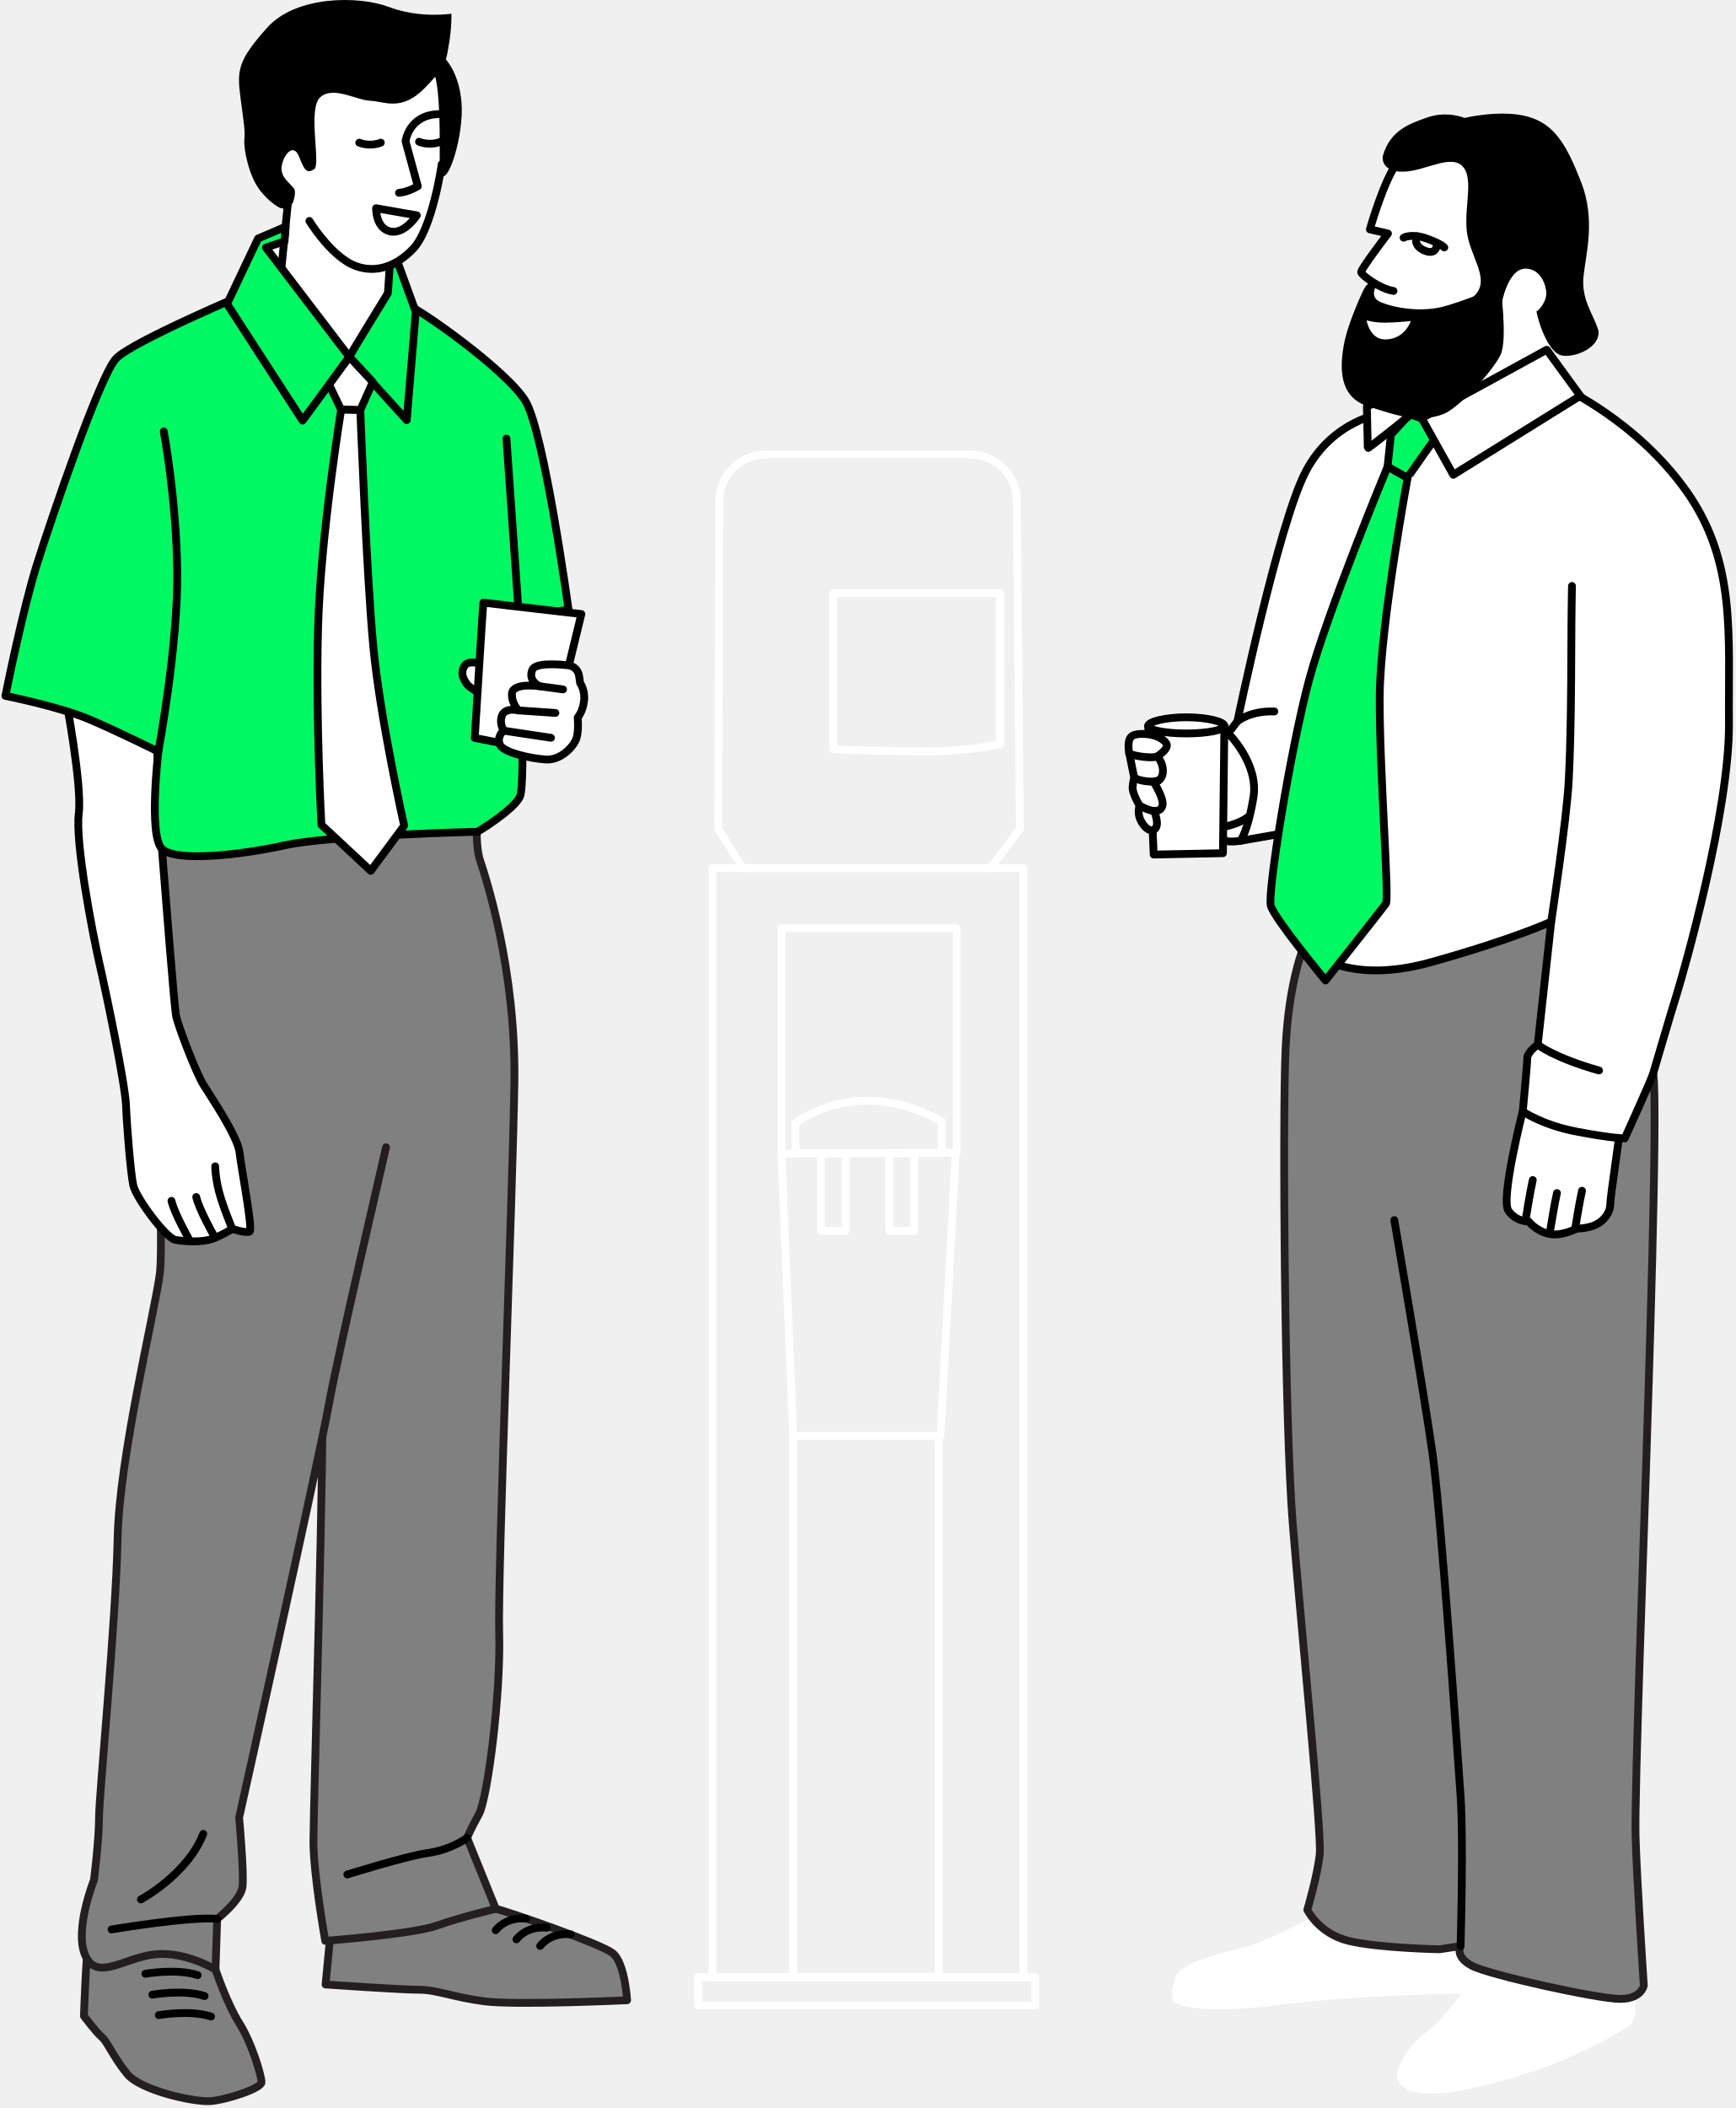
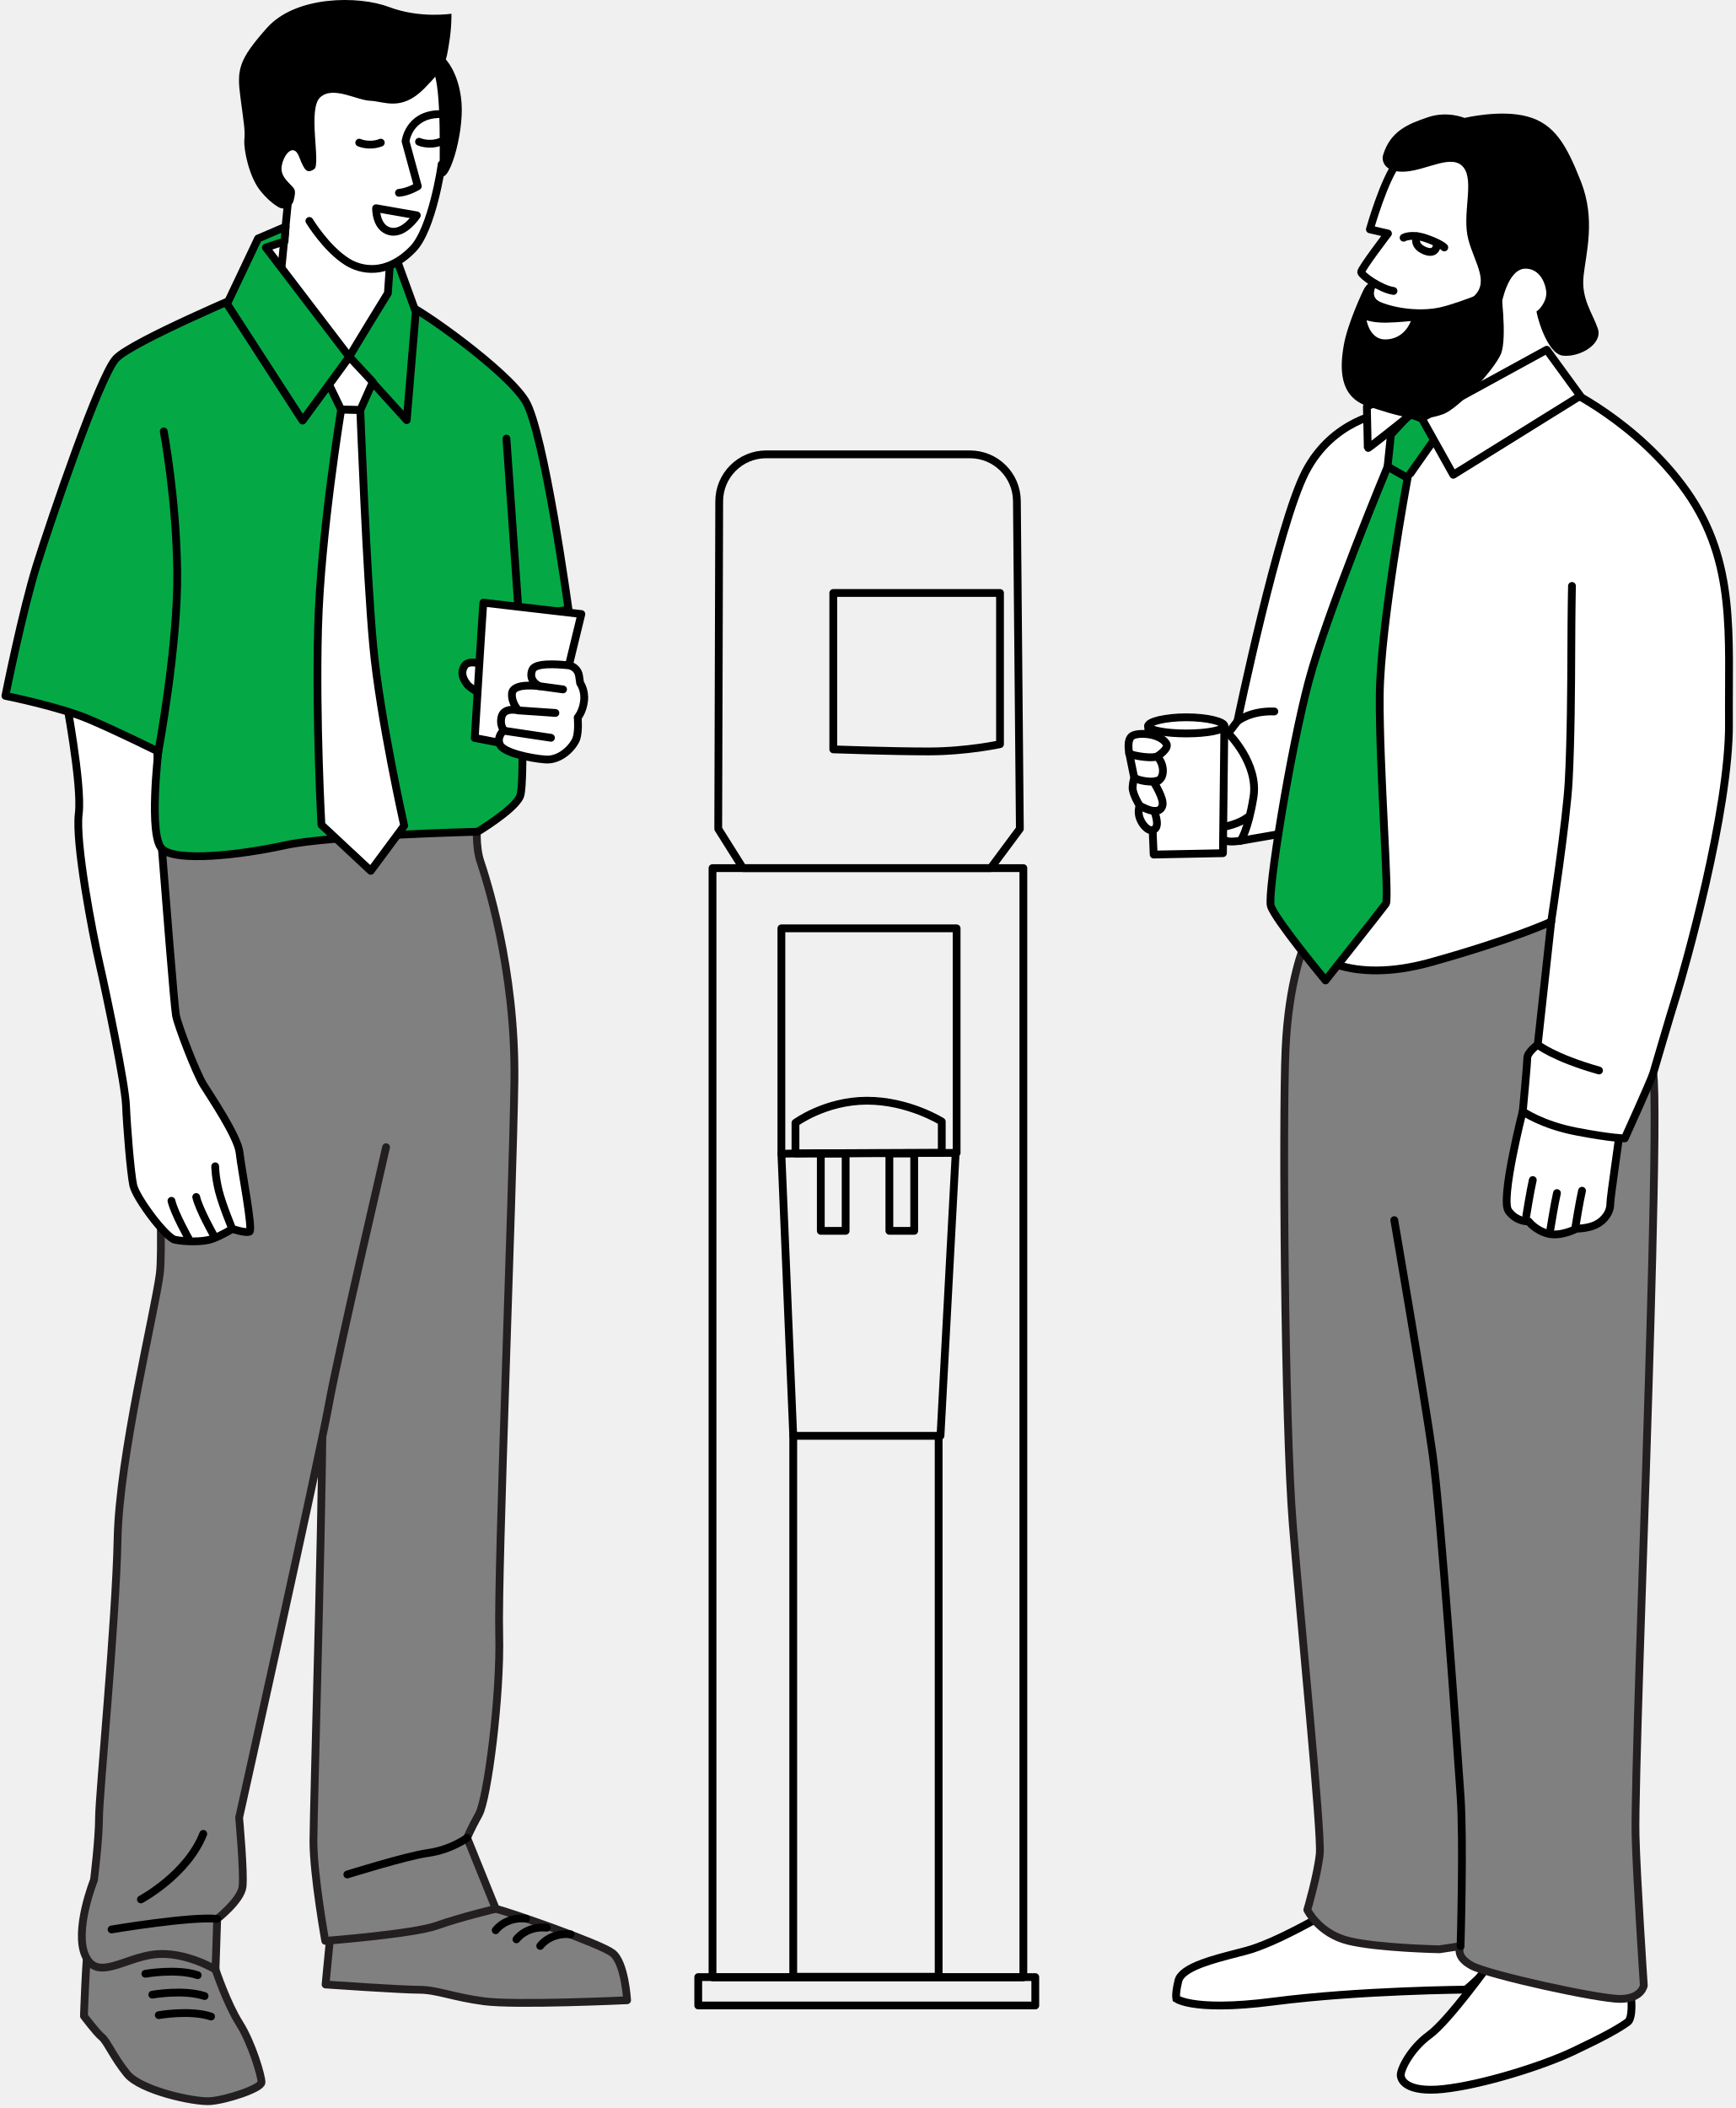
<svg xmlns="http://www.w3.org/2000/svg" width="322" height="391" viewBox="0 0 322 391" fill="none">
-   <path d="M137.811 161.021L133.233 153.739L133.414 92.959C133.429 88.158 137.326 84.274 142.128 84.274H179.926C184.706 84.274 188.597 88.129 188.633 92.909L189.183 153.739L183.773 161.021H137.811Z" stroke="white" stroke-width="1.446" stroke-linecap="round" stroke-linejoin="round" />
-   <path d="M154.573 109.989H185.502V138.033C185.502 138.033 179.355 139.378 172.247 139.378C165.138 139.378 154.573 138.994 154.573 138.994V109.989Z" stroke="white" stroke-width="1.446" stroke-linecap="round" stroke-linejoin="round" />
-   <path d="M144.948 214.034V172.193H177.453V213.846C177.446 213.846 145.129 213.846 144.948 214.034Z" stroke="white" stroke-width="1.446" stroke-linecap="round" stroke-linejoin="round" />
-   <path d="M147.559 213.955V208.271C147.559 208.271 153.091 204.163 160.828 204.163C168.566 204.163 174.698 208.032 174.698 208.032V213.839L147.559 213.955Z" stroke="white" stroke-width="1.446" stroke-linecap="round" stroke-linejoin="round" />
-   <path d="M156.865 213.948H152.259V228.302H156.865V213.948Z" stroke="white" stroke-width="1.446" stroke-linecap="round" stroke-linejoin="round" />
-   <path d="M169.585 213.948H164.979V228.302H169.585V213.948Z" stroke="white" stroke-width="1.446" stroke-linecap="round" stroke-linejoin="round" />
-   <path d="M144.948 214.034L147.147 266.324H174.459L177.28 213.846" stroke="white" stroke-width="1.446" stroke-linecap="round" stroke-linejoin="round" />
-   <path d="M147.146 266.324V366.653H174.12V266.324" stroke="white" stroke-width="1.446" stroke-linecap="round" stroke-linejoin="round" />
-   <path d="M189.833 161.021H132.17V366.761H189.833V161.021Z" stroke="white" stroke-width="1.446" stroke-linecap="round" stroke-linejoin="round" />
-   <path d="M192.046 366.718H129.524V371.982H192.046V366.718Z" stroke="white" stroke-width="1.446" stroke-linecap="round" stroke-linejoin="round" />
+   <path d="M137.811 161.021L133.233 153.739L133.414 92.959C133.429 88.158 137.326 84.274 142.128 84.274H179.926C184.706 84.274 188.597 88.129 188.633 92.909L189.183 153.739L183.773 161.021H137.811Z" stroke="black" stroke-width="1.446" stroke-linecap="round" stroke-linejoin="round" />
+   <path d="M154.573 109.989H185.502V138.033C185.502 138.033 179.355 139.378 172.247 139.378C165.138 139.378 154.573 138.994 154.573 138.994V109.989Z" stroke="black" stroke-width="1.446" stroke-linecap="round" stroke-linejoin="round" />
+   <path d="M144.948 214.034V172.193H177.453V213.846C177.446 213.846 145.129 213.846 144.948 214.034Z" stroke="black" stroke-width="1.446" stroke-linecap="round" stroke-linejoin="round" />
+   <path d="M147.559 213.955V208.271C147.559 208.271 153.091 204.163 160.828 204.163C168.566 204.163 174.698 208.032 174.698 208.032V213.839L147.559 213.955Z" stroke="black" stroke-width="1.446" stroke-linecap="round" stroke-linejoin="round" />
+   <path d="M156.865 213.948H152.259V228.302H156.865V213.948Z" stroke="black" stroke-width="1.446" stroke-linecap="round" stroke-linejoin="round" />
+   <path d="M169.585 213.948H164.979V228.302H169.585V213.948Z" stroke="black" stroke-width="1.446" stroke-linecap="round" stroke-linejoin="round" />
+   <path d="M144.948 214.034L147.147 266.324H174.459L177.28 213.846" stroke="black" stroke-width="1.446" stroke-linecap="round" stroke-linejoin="round" />
+   <path d="M147.146 266.324V366.653H174.12V266.324" stroke="black" stroke-width="1.446" stroke-linecap="round" stroke-linejoin="round" />
+   <path d="M189.833 161.021H132.17V366.761H189.833V161.021Z" stroke="black" stroke-width="1.446" stroke-linecap="round" stroke-linejoin="round" />
+   <path d="M192.046 366.718H129.524V371.982H192.046V366.718Z" stroke="black" stroke-width="1.446" stroke-linecap="round" stroke-linejoin="round" />
  <path d="M230.683 135.936L227.393 135.871C227.393 135.871 226.785 134.128 226.59 133.99C226.388 133.853 214.651 134.055 214.311 135.061C213.979 136.066 213.574 146.935 213.639 149.957C213.704 152.98 214.008 158.505 214.008 158.505L226.858 158.252L226.72 155.663C226.72 155.663 227.66 156.4 229.403 156.068C231.146 155.735 233.764 154.39 234.096 151.57C234.429 148.75 234.566 139.356 233.764 138.221C232.961 137.078 230.683 135.936 230.683 135.936Z" fill="white" />
  <path d="M260.1 28.875C260.1 28.875 255.827 38.059 255.082 40.3C254.337 42.542 254.337 42.542 254.337 42.542L257.468 43.316L252.493 50.482C252.493 50.482 254.655 52.153 254.446 53.433C254.229 54.713 258.502 68.698 267.151 74.36C275.8 80.015 286.9 66.03 287.97 63.152C289.04 60.266 289.894 49.058 287.862 43.077C285.83 37.097 277.825 27.703 277.825 27.703L260.1 28.875Z" fill="white" />
-   <path d="M245.262 354.468C245.262 354.468 236.353 359.718 230.943 361.15C225.534 362.581 218.694 364.013 217.898 367.195C217.103 370.377 217.58 371.172 217.58 371.172C217.58 371.172 220.444 374.036 236.353 371.968C252.262 369.9 272.126 369.769 272.126 369.769C273.262 369.22 294.84 349.456 270.564 355.741C265.632 357.02 245.262 354.468 245.262 354.468Z" fill="white" />
-   <path d="M275.814 363.695C275.814 363.695 268.178 374.354 264.678 376.9C261.178 379.445 259.11 383.422 259.11 384.854C259.11 386.286 260.542 388.99 267.86 388.195C275.178 387.399 286.314 383.9 292.049 381.195C297.783 378.49 300.64 376.9 302.39 375.627C304.14 374.354 303.026 368.309 303.026 368.309L275.814 363.695Z" fill="white" />
+   <path d="M245.23 355.324C245.301 355.284 245.363 355.248 245.416 355.217C245.566 355.236 245.784 355.262 246.061 355.295C246.629 355.362 247.446 355.457 248.442 355.567C250.433 355.787 253.14 356.067 256.003 356.307C258.864 356.546 261.889 356.747 264.514 356.806C267.106 356.866 269.401 356.791 270.746 356.442C273.755 355.663 276.016 355.298 277.673 355.241C279.353 355.183 280.299 355.446 280.789 355.795C281.208 356.093 281.382 356.521 281.306 357.19C281.224 357.9 280.857 358.799 280.251 359.823C279.045 361.858 277.05 364.133 275.258 365.953C274.367 366.858 273.538 367.64 272.898 368.21C272.578 368.495 272.309 368.725 272.107 368.888C272.019 368.959 271.953 369.01 271.905 369.046L271.892 369.046C271.742 369.048 271.52 369.05 271.232 369.054C270.656 369.062 269.816 369.075 268.758 369.097C266.644 369.142 263.658 369.223 260.175 369.369C253.212 369.66 244.244 370.211 236.259 371.249C228.346 372.277 223.73 372.072 221.121 371.631C219.819 371.41 219.026 371.133 218.577 370.928C218.403 370.849 218.281 370.78 218.201 370.73C218.186 370.649 218.171 370.526 218.165 370.353C218.148 369.843 218.214 368.919 218.601 367.371C218.742 366.807 219.169 366.25 219.935 365.697C220.698 365.147 221.729 364.652 222.946 364.195C224.892 363.463 227.197 362.868 229.44 362.29C230.009 362.143 230.574 361.997 231.129 361.85C233.917 361.113 237.557 359.409 240.462 357.917C241.923 357.166 243.214 356.461 244.139 355.943C244.602 355.684 244.974 355.472 245.23 355.324Z" fill="white" stroke="black" stroke-width="1.45" />
+   <path d="M276.066 364.585C276.091 364.55 276.115 364.517 276.138 364.485L302.393 368.937C302.412 369.061 302.433 369.206 302.454 369.368C302.529 369.94 302.611 370.711 302.639 371.516C302.668 372.328 302.642 373.142 302.515 373.811C302.381 374.516 302.166 374.893 301.963 375.041C300.274 376.269 297.472 377.835 291.739 380.539C286.064 383.216 275.006 386.689 267.781 387.474C264.196 387.864 262.191 387.378 261.111 386.736C260.063 386.114 259.835 385.32 259.835 384.854C259.835 384.636 259.923 384.222 260.16 383.637C260.389 383.07 260.735 382.399 261.192 381.685C262.107 380.255 263.44 378.696 265.104 377.486C266.048 376.8 267.225 375.605 268.436 374.245C269.658 372.872 270.95 371.288 272.128 369.791C273.307 368.293 274.375 366.875 275.149 365.832C275.535 365.311 275.849 364.883 276.066 364.585Z" fill="white" stroke="black" stroke-width="1.45" />
  <path d="M241.979 175.26C241.979 175.26 239.05 181.753 238.471 194.625C237.893 207.497 238.276 263.772 239.816 282.79C241.357 301.809 245.197 340.034 244.813 343.874C244.43 347.714 242.507 354.244 242.507 354.244C242.507 354.244 244.618 358.662 250.186 360.007C255.754 361.352 267.035 361.562 267.035 361.562L270.933 360.969C270.933 360.969 269.783 362.892 273.045 364.621C276.313 366.349 296.482 370.767 300.509 370.767C304.545 370.767 304.928 368.272 304.928 368.272C304.928 368.272 303.583 348.104 303.395 340.417C303.199 332.737 304.928 285.292 305.318 272.999C305.702 260.706 307.618 204.431 306.663 199.051C305.709 193.671 299.172 158.519 299.172 158.519L241.979 175.26Z" fill="#808080" stroke="#231F20" stroke-width="1.446" stroke-miterlimit="10" stroke-linecap="round" stroke-linejoin="round" />
  <path d="M282.46 206.145C282.46 206.145 278.295 222.473 279.82 224.592C281.346 226.711 283.559 226.545 283.559 226.545C283.559 226.545 284.817 228.237 287.182 228.83C289.554 229.423 292.432 227.897 292.432 227.897C292.432 227.897 294.551 227.897 296.077 227.138C297.602 226.378 298.702 224.852 298.702 223.413C298.702 221.974 300.567 209.862 300.48 209.522C300.394 209.182 282.46 206.145 282.46 206.145Z" fill="white" stroke="black" stroke-width="1.446" stroke-linecap="round" stroke-linejoin="round" />
  <path d="M256.745 76.573C256.745 76.573 247.192 77.766 242.145 87.586C237.097 97.407 229.541 133.78 229.541 133.78L227.834 136.015C227.834 136.015 233.547 141.605 232.513 147.903C231.479 154.202 230.119 155.952 230.119 155.952L237.452 154.679L242.123 170.4C242.123 170.4 240.872 173.741 241.986 175.267C243.099 176.793 250.056 182.78 265.495 178.463C280.934 174.146 287.753 170.95 287.753 170.95L285.251 193.765C285.251 193.765 283.306 195.153 283.306 196.267C283.306 197.38 282.474 206.145 282.474 206.145C282.474 206.145 285.953 208.647 292.49 209.898C299.027 211.149 301.392 211.149 301.392 211.149C301.392 211.149 306.258 200.439 306.678 199.051C307.097 197.662 309.599 189.035 310.988 184.588C312.376 180.134 320.866 150.369 320.721 134.099C320.584 117.821 322.11 104.334 312.933 91.253C303.749 78.178 289.981 71.916 289.981 71.916L263.991 77.846L256.745 76.573Z" fill="white" stroke="black" stroke-width="1.446" stroke-linecap="round" stroke-linejoin="round" />
-   <path d="M258.018 80.601L257.396 86.56C257.396 86.56 261.106 88.809 261.106 88.642C261.106 88.476 267.838 79.032 267.838 79.032L261.503 76.834L258.018 80.601Z" fill="#00F863" stroke="black" stroke-width="1.446" stroke-linecap="round" stroke-linejoin="round" />
-   <path d="M257.403 86.56C257.403 86.56 246.26 113.337 242.81 126.216C239.361 139.096 235.073 165.627 235.738 168.014C236.403 170.4 245.884 181.855 245.884 181.855C245.884 181.855 256.427 168.549 257.085 167.623C257.75 166.698 255.812 141.88 255.942 128.878C256.073 115.876 261.106 88.649 261.106 88.649L257.403 86.56Z" fill="#00F863" stroke="black" stroke-width="1.446" stroke-linecap="round" stroke-linejoin="round" />
+   <path d="M258.018 80.601L257.396 86.56C257.396 86.56 261.106 88.809 261.106 88.642C261.106 88.476 267.838 79.032 267.838 79.032L261.503 76.834L258.018 80.601Z" fill="#04A946" stroke="black" stroke-width="1.446" stroke-linecap="round" stroke-linejoin="round" />
+   <path d="M257.403 86.56C257.403 86.56 246.26 113.337 242.81 126.216C239.361 139.096 235.073 165.627 235.738 168.014C236.403 170.4 245.884 181.855 245.884 181.855C245.884 181.855 256.427 168.549 257.085 167.623C257.75 166.698 255.812 141.88 255.942 128.878C256.073 115.876 261.106 88.649 261.106 88.649L257.403 86.56Z" fill="#04A946" stroke="black" stroke-width="1.446" stroke-linecap="round" stroke-linejoin="round" />
  <path d="M287.746 170.95C287.746 170.95 290.602 152.242 290.993 144.895C291.398 137.302 291.456 127.164 291.477 120.713C291.499 113.005 291.6 108.68 291.6 108.68" stroke="black" stroke-width="1.446" stroke-linecap="round" stroke-linejoin="round" />
  <path d="M227.118 134.641L226.858 158.252L214.008 158.505L212.988 134.641H227.118Z" stroke="black" stroke-width="1.446" stroke-linecap="round" stroke-linejoin="round" />
  <path d="M270.933 360.969C270.933 360.969 271.512 341.379 270.933 333.113C270.355 324.855 267.281 280.672 265.748 269.723C264.215 258.775 258.64 226.313 258.64 226.313" stroke="black" stroke-width="1.446" stroke-linecap="round" stroke-linejoin="round" />
  <path d="M258.495 53.968C255.979 53.577 252.558 51.061 252.493 50.482C252.428 49.904 257.468 43.316 257.468 43.316L254.113 42.542C254.113 42.542 256.745 33.199 259.291 30.068" stroke="black" stroke-width="1.446" stroke-linecap="round" stroke-linejoin="round" />
  <path d="M260.368 44.09C260.368 44.09 261.785 43.251 264.562 44.22C267.339 45.189 267.918 45.898 267.918 45.898" stroke="black" stroke-width="1.446" stroke-linecap="round" stroke-linejoin="round" />
  <path d="M262.819 43.83C262.819 43.83 261.981 45.507 264.237 46.476C266.5 47.445 266.544 45.377 266.544 45.377" stroke="black" stroke-width="1.446" stroke-linecap="round" stroke-linejoin="round" />
  <path d="M256.557 28.781C256.239 29.829 256.817 32.136 260.824 31.818C264.83 31.493 269.414 28.463 271.475 31.044C273.544 33.626 271.143 39.758 272.372 44.408C273.601 49.058 276.653 52.637 272.82 55.429C271.28 56.557 278.533 56.405 278.533 56.405C278.533 56.405 279.661 49.831 282.973 49.831C285.237 49.831 286.48 51.806 286.806 53.874C287.131 55.942 285.237 57.772 285.041 57.706C284.846 57.641 286.777 65.647 289.937 65.972C293.104 66.297 297.364 63.774 296.395 60.939C295.426 58.097 293.292 55.45 293.748 51.191C294.204 46.932 296.011 40.727 293.292 33.756C290.573 26.785 288.317 22.974 283.349 21.615C278.374 20.255 271.663 21.875 271.663 21.875C271.663 21.875 268.496 20.515 264.88 21.745C261.265 22.974 257.917 24.261 256.557 28.781Z" fill="black" />
  <path d="M286.914 64.873L263.723 77.571L269.581 88.064L293.141 73.42L286.914 64.873Z" fill="white" stroke="black" stroke-width="1.446" stroke-linecap="round" stroke-linejoin="round" />
  <path d="M257.606 73.449C257.663 73.789 261.229 77.282 261.229 77.282C261.229 77.282 253.722 83.291 253.722 83.125C253.722 82.958 253.556 75.423 253.556 75.423L257.606 73.449Z" fill="white" stroke="black" stroke-width="1.446" stroke-linecap="round" stroke-linejoin="round" />
  <path d="M252.811 54.033C252.811 54.033 253.73 51.878 254.778 52.5C255.183 52.739 254.467 52.767 255.19 53.028C255.328 53.078 253.903 55.132 256.13 56.05C259.023 57.236 263.572 57.822 267.252 56.983C270.933 56.145 278.324 53.006 278.324 53.006C278.324 53.006 279.683 62.819 278.389 65.726C277.094 68.633 270.637 75.72 267.722 76.812C263.123 78.533 259.146 77.094 253.722 75.351C248.299 73.608 248.559 68.12 249.268 64.048C249.969 59.97 252.811 54.033 252.811 54.033Z" fill="black" />
  <path d="M253.505 59.413C253.505 59.413 254.908 59.89 257.15 59.847C259.421 59.804 261.706 59.543 261.706 59.543C261.706 59.543 260.643 62.913 256.991 62.964C254.077 63 253.505 59.413 253.505 59.413Z" fill="white" />
  <path d="M283.125 225.511C283.125 225.511 283.899 220.687 284.333 218.879" stroke="black" stroke-width="1.446" stroke-linecap="round" stroke-linejoin="round" />
  <path d="M287.609 227.926C287.609 227.926 288.382 223.103 288.816 221.295" stroke="black" stroke-width="1.446" stroke-linecap="round" stroke-linejoin="round" />
  <path d="M292.258 227.492C292.258 227.492 293.032 222.669 293.466 220.861" stroke="black" stroke-width="1.446" stroke-linecap="round" stroke-linejoin="round" />
  <path d="M285.237 193.765C285.237 193.765 288.194 196.173 296.619 198.559" stroke="black" stroke-width="1.446" stroke-linecap="round" stroke-linejoin="round" />
  <path d="M227.118 134.641C227.118 135.415 223.958 136.044 220.053 136.044C216.155 136.044 212.988 135.415 212.988 134.641C212.988 133.867 216.148 133.043 220.053 133.043C223.951 133.043 227.118 133.86 227.118 134.641Z" fill="white" stroke="black" stroke-width="1.446" stroke-linecap="round" stroke-linejoin="round" />
  <path d="M209.474 139.703C209.474 139.703 208.924 137.201 210.023 136.5C211.122 135.798 215.114 135.986 216.351 137.902C216.98 138.879 214.629 140.325 214.629 140.325C214.629 140.325 215.801 141.337 215.721 143.138C215.642 144.939 214.08 145.17 214.08 145.17C214.08 145.17 215.953 148.135 215.642 149.386C215.331 150.637 214.08 150.398 214.08 150.398C214.08 150.398 215.172 152.973 214.239 153.754C213.299 154.535 212.041 153.262 211.491 151.931C210.941 150.601 211.397 149.429 211.397 149.429C211.397 149.429 210.023 147.195 210.095 146.023C210.175 144.852 210.406 144.302 210.406 144.302L209.474 139.703Z" fill="white" stroke="black" stroke-width="1.446" stroke-linecap="round" stroke-linejoin="round" />
  <path d="M229.541 133.781C229.541 133.781 231.884 131.806 236.389 131.966" stroke="black" stroke-width="1.446" stroke-linecap="round" stroke-linejoin="round" />
  <path d="M227.096 153.342C227.096 153.342 229.729 152.893 231.399 151.606" stroke="black" stroke-width="1.446" stroke-linecap="round" stroke-linejoin="round" />
  <path d="M230.119 155.952C230.119 155.952 228.073 156.277 227.451 155.938" stroke="black" stroke-width="1.446" stroke-linecap="round" stroke-linejoin="round" />
  <path d="M209.474 139.703C209.105 139.906 213.06 140.81 214.63 140.325" stroke="black" stroke-width="1.446" stroke-linecap="round" stroke-linejoin="round" />
  <path d="M210.457 144.179C210.088 144.382 212.959 145.315 214.528 144.837" stroke="black" stroke-width="1.446" stroke-linecap="round" stroke-linejoin="round" />
  <path d="M211.397 149.437C211.397 149.437 213.14 150.413 214.08 150.406" stroke="black" stroke-width="1.446" stroke-linecap="round" stroke-linejoin="round" />
  <path d="M80.017 10.066C80.017 10.066 83.445 18.541 83.358 21.969C83.272 25.397 81.131 36.352 80.017 39.773C78.904 43.2 77.624 46.194 75.136 47.734C72.656 49.275 73.169 49.188 73.256 51.242C73.343 53.295 72.142 61.344 72.142 61.344L65.468 71.019L48.091 46.794C48.091 46.794 48.004 44.994 49.631 44.48C51.258 43.967 52.972 43.027 52.972 43.027V36.005C52.972 36.005 49.118 27.103 51.605 25.39C54.086 23.676 55.8 24.963 55.8 24.963C55.8 24.963 53.319 15.287 58.88 13.66C64.441 12.033 80.017 10.066 80.017 10.066Z" fill="white" />
  <path d="M61.367 357.961L60.391 368.092C60.391 368.092 74.42 369.068 77.739 369.068C81.051 369.068 83.973 370.435 89.823 371.208C95.673 371.982 116.326 371.013 116.326 371.013C116.326 371.013 115.936 363.999 113.6 362.242C111.264 360.484 94.914 354.8 91.978 354.041C89.042 353.282 61.367 357.961 61.367 357.961Z" fill="#808080" stroke="#231F20" stroke-width="1.446" stroke-miterlimit="10" stroke-linecap="round" stroke-linejoin="round" />
-   <path d="M88.493 152.944C88.493 152.944 88.189 157.008 89.093 159.72C89.997 162.431 95.717 179.599 95.42 200.678C95.116 221.758 92.289 291.403 92.6 302.995C92.911 314.587 90.409 333.692 88.84 336.512C87.27 339.332 86.648 340.894 86.648 340.894L91.971 354.048C91.971 354.048 85.39 355.618 81.008 357.18C76.626 358.742 60.334 360 60.334 360C60.334 360 58.142 347.786 58.142 341.516C58.142 335.254 60.334 263.837 59.712 256.005C59.082 248.174 55.011 148.258 55.011 148.258L88.493 152.944Z" fill="#808080" stroke="#231F20" stroke-width="1.446" stroke-miterlimit="10" stroke-linecap="round" stroke-linejoin="round" />
+   <path d="M88.492 152.944C88.492 152.944 88.189 157.008 89.093 159.72C89.997 162.431 95.717 179.599 95.42 200.678C95.116 221.758 92.289 291.403 92.6 302.995C92.911 314.587 90.409 333.692 88.84 336.512C87.27 339.332 86.648 340.894 86.648 340.894L91.971 354.048C91.971 354.048 85.39 355.618 81.008 357.18C76.626 358.742 60.334 360 60.334 360C60.334 360 58.142 347.786 58.142 341.516C58.142 335.254 60.334 263.837 59.712 256.005C59.082 248.174 55.011 148.258 55.011 148.258L88.492 152.944Z" fill="#808080" stroke="#231F20" stroke-width="1.446" stroke-miterlimit="10" stroke-linecap="round" stroke-linejoin="round" />
  <path d="M64.427 347.685C64.427 347.685 75.339 344.272 79.301 343.715C83.763 343.093 86.656 340.887 86.656 340.887" stroke="black" stroke-width="1.446" stroke-linecap="round" stroke-linejoin="round" />
  <path d="M91.949 358.033C91.949 358.033 93.735 355.502 97.582 355.871" stroke="black" stroke-width="1.446" stroke-linecap="round" stroke-linejoin="round" />
  <path d="M95.796 359.718C95.796 359.718 97.582 357.187 101.429 357.556" stroke="black" stroke-width="1.446" stroke-linecap="round" stroke-linejoin="round" />
  <path d="M100.207 360.94C100.207 360.94 101.993 358.409 105.841 358.778" stroke="black" stroke-width="1.446" stroke-linecap="round" stroke-linejoin="round" />
  <path d="M39.984 365.322C39.984 365.322 42.074 371.606 44.417 375.309C46.753 379.011 48.51 385.056 48.51 386.221C48.51 387.385 41.886 389.533 38.958 389.728C36.029 389.923 26.093 387.775 23.562 384.659C21.031 381.542 19.859 378.621 18.883 377.84C17.907 377.059 15.571 373.942 15.571 373.942C15.571 373.942 15.962 362.249 16.352 361.468C16.743 360.687 31.162 358.351 34.864 359.71C38.567 361.077 39.984 365.322 39.984 365.322Z" fill="#808080" stroke="#231F20" stroke-width="1.446" stroke-miterlimit="10" stroke-linecap="round" stroke-linejoin="round" />
  <path d="M71.614 212.783C71.303 214.353 62.843 250.372 60.963 260.706C59.082 271.039 44.359 337.134 44.359 337.134C44.359 337.134 45.299 347.468 44.989 349.977C44.678 352.486 40.288 355.928 40.288 355.928L39.977 365.322C39.977 365.322 34.337 361.88 28.703 362.502C23.063 363.131 18.052 367.513 15.861 362.813C13.669 358.112 17.43 348.719 17.43 348.719C17.43 348.719 18.37 341.198 18.37 337.127C18.37 333.056 21.501 300.796 21.812 285.444C22.123 270.099 28.703 243.473 29.643 236.271C30.584 229.068 28.074 182.086 27.763 173.944C27.452 165.801 32.146 152.018 32.146 152.018L65.931 144.107" fill="#808080" />
  <path d="M71.614 212.783C71.303 214.353 62.843 250.372 60.963 260.706C59.082 271.039 44.359 337.134 44.359 337.134C44.359 337.134 45.299 347.468 44.989 349.977C44.678 352.486 40.288 355.928 40.288 355.928L39.977 365.322C39.977 365.322 34.337 361.88 28.703 362.502C23.063 363.131 18.052 367.513 15.861 362.813C13.669 358.112 17.43 348.719 17.43 348.719C17.43 348.719 18.37 341.198 18.37 337.127C18.37 333.056 21.501 300.796 21.812 285.444C22.123 270.099 28.703 243.473 29.643 236.271C30.584 229.068 28.074 182.086 27.763 173.944C27.452 165.801 32.146 152.018 32.146 152.018L65.931 144.107" stroke="#231F20" stroke-width="1.446" stroke-miterlimit="10" stroke-linecap="round" stroke-linejoin="round" />
  <path d="M12.079 128.849C12.079 128.849 15.282 145.531 14.61 150.926C13.937 156.321 17.14 173.003 18.485 178.897C19.831 184.791 23.2 200.974 23.374 205.017C23.54 209.059 24.22 217.484 24.719 219.848C25.225 222.206 30.786 229.625 32.471 229.958C34.156 230.298 37.526 230.464 39.377 229.791C41.228 229.119 43.087 227.94 43.087 227.94C43.087 227.94 45.618 228.786 46.29 228.446C46.963 228.107 44.772 216.818 44.439 213.788C44.099 210.758 39.044 203.339 37.699 201.148C36.354 198.957 32.984 190.192 32.645 188.341C32.305 186.49 30.634 164.977 30.034 157.449C29.434 149.921 29.101 136.608 29.101 136.608L12.079 128.849Z" fill="white" stroke="black" stroke-width="1.446" stroke-linecap="round" stroke-linejoin="round" />
  <path d="M43.087 227.94C43.087 227.94 41.272 223.602 40.592 220.911C39.919 218.221 39.919 216.334 39.919 216.334" stroke="black" stroke-width="1.446" stroke-linecap="round" stroke-linejoin="round" />
  <path d="M20.698 357.881C20.698 357.881 35.4 355.408 40.295 355.921" stroke="black" stroke-width="1.446" stroke-linecap="round" stroke-linejoin="round" />
  <path d="M26.136 352.313C26.136 352.313 34.742 347.714 37.706 340.15" stroke="black" stroke-width="1.446" stroke-linecap="round" stroke-linejoin="round" />
  <path d="M26.968 366.103C26.968 366.103 32.782 365.069 36.665 366.363" stroke="black" stroke-width="1.446" stroke-linecap="round" stroke-linejoin="round" />
  <path d="M28.255 369.979C28.255 369.979 34.069 368.945 37.952 370.239" stroke="black" stroke-width="1.446" stroke-linecap="round" stroke-linejoin="round" />
  <path d="M29.455 373.775C29.455 373.775 35.27 372.741 39.153 374.036" stroke="black" stroke-width="1.446" stroke-linecap="round" stroke-linejoin="round" />
-   <path d="M46.724 53.982C46.724 53.982 24.531 63.325 21.53 66.5C18.529 69.667 9.519 96.199 6.843 104.71C4.167 113.222 1 129.073 1 129.073C1 129.073 11.015 131.076 16.518 133.412C22.029 135.747 29.369 139.421 29.369 139.421C29.369 139.421 27.532 154.94 30.034 157.442C32.536 159.944 44.555 158.613 52.892 156.776C61.23 154.94 88.601 154.274 88.601 154.274C88.601 154.274 95.275 150.268 96.447 147.766C97.618 145.264 96.281 114.726 96.281 114.726L105.457 113.055C105.457 113.055 100.952 80.015 97.445 74.339C93.938 68.662 77.92 57.316 75.418 56.484C74.435 56.159 69.807 67.194 64.542 66.76C56.392 66.095 46.724 53.982 46.724 53.982Z" fill="#00F863" stroke="black" stroke-width="1.446" stroke-linecap="round" stroke-linejoin="round" />
+   <path d="M46.724 53.982C46.724 53.982 24.531 63.325 21.53 66.5C18.529 69.667 9.519 96.199 6.843 104.71C4.167 113.222 1 129.073 1 129.073C1 129.073 11.015 131.076 16.518 133.412C22.029 135.747 29.369 139.421 29.369 139.421C29.369 139.421 27.532 154.94 30.034 157.442C32.536 159.944 44.555 158.613 52.892 156.776C61.23 154.94 88.601 154.274 88.601 154.274C88.601 154.274 95.275 150.268 96.447 147.766C97.618 145.264 96.281 114.726 96.281 114.726L105.457 113.055C105.457 113.055 100.952 80.015 97.445 74.339C93.938 68.662 77.92 57.316 75.418 56.484C74.435 56.159 69.807 67.194 64.542 66.76C56.392 66.095 46.724 53.982 46.724 53.982Z" fill="#04A946" stroke="black" stroke-width="1.446" stroke-linecap="round" stroke-linejoin="round" />
  <path d="M29.369 139.421C29.369 139.421 33.042 119.73 32.876 106.048C32.709 92.367 30.374 80.015 30.374 80.015" stroke="black" stroke-width="1.446" stroke-linecap="round" stroke-linejoin="round" />
  <path d="M93.945 81.353L96.281 114.726" stroke="black" stroke-width="1.446" stroke-linecap="round" stroke-linejoin="round" />
  <path d="M74.008 35.766C75.809 35.607 77.501 34.537 77.501 34.537L75.23 26.206C75.23 26.206 75.794 21.354 81.341 21.166" stroke="black" stroke-width="1.446" stroke-linecap="round" stroke-linejoin="round" />
  <path d="M77.32 39.946L69.763 38.623C69.763 38.623 69.669 42.289 72.345 42.918C75.013 43.555 77.32 39.946 77.32 39.946Z" stroke="black" stroke-width="1.446" stroke-linecap="round" stroke-linejoin="round" />
  <path d="M53.391 37.741L52.256 49.26" stroke="black" stroke-width="1.446" stroke-linecap="round" stroke-linejoin="round" />
-   <path d="M51.605 38.391C52.69 39.05 54.093 38.486 54.447 37.263C54.686 36.417 54.838 35.528 54.584 35.08C54.02 34.082 51.88 32.946 52.263 30.762C52.647 28.578 54.476 26.438 55.488 29.085C56.501 31.731 56.985 32.223 58.28 31.377C59.574 30.531 57.007 20.226 59.401 18.05C61.794 15.873 66.147 18.599 68.686 18.693C71.224 18.787 74.413 20.725 78.643 16.473C82.874 12.214 82.765 11.201 83.286 8.128C83.814 5.055 83.741 2.546 83.741 2.546C83.741 2.546 77.87 3.464 72.178 1.302C66.487 -0.853 54.845 -0.817 49.523 5.17C44.2 11.158 43.918 12.922 44.605 18.093C45.285 23.256 45.48 24.088 45.328 25.946C45.176 27.805 46.239 32.816 48.257 35.333C49.501 36.887 50.672 37.827 51.605 38.391Z" fill="black" />
+   <path d="M51.605 38.391C52.69 39.05 54.093 38.486 54.447 37.263C54.686 36.417 54.838 35.528 54.584 35.08C54.02 34.081 51.88 32.946 52.263 30.762C52.647 28.578 54.476 26.438 55.488 29.085C56.501 31.731 56.985 32.223 58.28 31.377C59.574 30.531 57.007 20.226 59.401 18.05C61.794 15.873 66.147 18.599 68.686 18.693C71.224 18.787 74.413 20.725 78.643 16.473C82.874 12.214 82.765 11.201 83.286 8.128C83.814 5.055 83.741 2.546 83.741 2.546C83.741 2.546 77.87 3.464 72.178 1.302C66.487 -0.853 54.845 -0.817 49.523 5.17C44.2 11.158 43.918 12.922 44.605 18.093C45.285 23.256 45.48 24.088 45.328 25.946C45.176 27.805 46.239 32.816 48.257 35.333C49.501 36.887 50.672 37.827 51.605 38.391Z" fill="black" />
  <path d="M82.252 10.536C82.252 10.536 85.137 13.045 85.614 19.047C86.092 25.049 83.026 35 81.579 32.266C81.427 31.97 82.078 15.685 80.263 13.053C78.441 10.428 82.252 10.536 82.252 10.536Z" fill="black" />
  <path d="M81.919 30.487C81.919 30.842 80.147 42.513 76.611 46.172C71.68 51.263 66.885 50.15 64.347 48.53C60.456 46.057 57.39 40.98 57.39 40.98" stroke="black" stroke-width="1.446" stroke-linecap="round" stroke-linejoin="round" />
  <path d="M77.732 26.293C77.732 26.293 79.569 27.125 81.731 26.293" stroke="black" stroke-width="1.446" stroke-linecap="round" stroke-linejoin="round" />
  <path d="M66.639 26.46C66.639 26.46 68.476 27.291 70.638 26.46" stroke="black" stroke-width="1.446" stroke-linecap="round" stroke-linejoin="round" />
-   <path d="M52.784 44.77L49.327 45.919L64.802 66.196L56.125 78.012L42.118 56.369L47.867 44.242L52.986 42.05L52.784 44.77Z" fill="#00F863" stroke="black" stroke-width="1.446" stroke-linecap="round" stroke-linejoin="round" />
-   <path d="M64.802 66.196C64.925 65.806 71.954 54.387 71.954 54.387L72.301 49.311L73.762 48.609L77.125 57.844L75.447 77.925L64.802 66.196Z" fill="#00F863" stroke="black" stroke-width="1.446" stroke-linecap="round" stroke-linejoin="round" />
+   <path d="M52.784 44.77L49.327 45.919L64.802 66.196L56.125 78.012L42.118 56.369L47.867 44.242L52.986 42.05L52.784 44.77Z" fill="#04A946" stroke="black" stroke-width="1.446" stroke-linecap="round" stroke-linejoin="round" />
+   <path d="M64.802 66.196C64.925 65.806 71.954 54.387 71.954 54.387L72.301 49.311L73.762 48.609L77.125 57.844L75.447 77.925L64.802 66.196Z" fill="#04A946" stroke="black" stroke-width="1.446" stroke-linecap="round" stroke-linejoin="round" />
  <path d="M64.802 66.196L61.049 71.352L63.277 75.98L66.835 76.067L69.148 70.853L64.802 66.196Z" fill="white" stroke="black" stroke-width="1.446" stroke-linecap="round" stroke-linejoin="round" />
  <path d="M66.834 76.067C66.834 76.067 67.991 106.475 69.235 119.809C70.479 133.144 74.977 153.153 74.977 153.153L68.772 161.527L59.625 152.994C59.625 152.994 58.54 133.455 59.003 116.396C59.466 99.338 63.284 75.98 63.284 75.98L66.834 76.067Z" fill="white" stroke="black" stroke-width="1.446" stroke-linecap="round" stroke-linejoin="round" />
  <path d="M90.676 123.628C90.676 123.628 87.061 122.022 86.157 123.526C85.253 125.031 86.157 126.238 86.656 126.94C87.155 127.641 90.069 129.246 90.069 129.246L90.676 123.628Z" fill="white" stroke="black" stroke-width="1.446" stroke-linecap="round" stroke-linejoin="round" />
  <path d="M89.671 111.783C89.57 112.282 88.066 136.883 88.066 136.883L101.617 139.493L107.844 113.894L89.671 111.783Z" fill="white" stroke="black" stroke-width="1.446" stroke-linecap="round" stroke-linejoin="round" />
  <path d="M107.417 125.349C107.265 124.307 106.419 123.497 105.37 123.396C103.295 123.194 99.303 122.904 98.746 124.235C97.879 126.31 100.07 127.279 100.07 127.279C100.07 127.279 95.138 126.556 94.972 128.632C94.827 130.411 96.172 131.77 96.172 131.77C96.172 131.77 93.482 131.076 93.026 132.985C92.665 134.496 93.453 135.436 93.453 135.436C93.453 135.436 92.065 136.659 92.737 138.127C93.403 139.58 98.183 140.636 101.133 140.874C104.083 141.113 106.448 138.394 106.925 136.977C107.395 135.559 107.164 133.079 107.164 133.079C107.164 133.079 108.111 132.016 108.343 130.006C108.574 127.995 107.619 126.715 107.619 126.715L107.417 125.349Z" fill="white" stroke="black" stroke-width="1.446" stroke-linecap="round" stroke-linejoin="round" />
  <path d="M100.077 127.28L104.445 127.873" stroke="black" stroke-width="1.446" stroke-linecap="round" stroke-linejoin="round" />
  <path d="M96.172 131.77L103.027 132.24" stroke="black" stroke-width="1.446" stroke-linecap="round" stroke-linejoin="round" />
  <path d="M93.576 135.552L102.203 136.847" stroke="black" stroke-width="1.446" stroke-linecap="round" stroke-linejoin="round" />
  <path d="M39.572 228.996C39.572 228.996 36.925 224.317 36.398 222.025" stroke="black" stroke-width="1.446" stroke-linecap="round" stroke-linejoin="round" />
  <path d="M34.98 229.705C34.98 229.705 32.334 225.026 31.806 222.734" stroke="black" stroke-width="1.446" stroke-linecap="round" stroke-linejoin="round" />
</svg>
